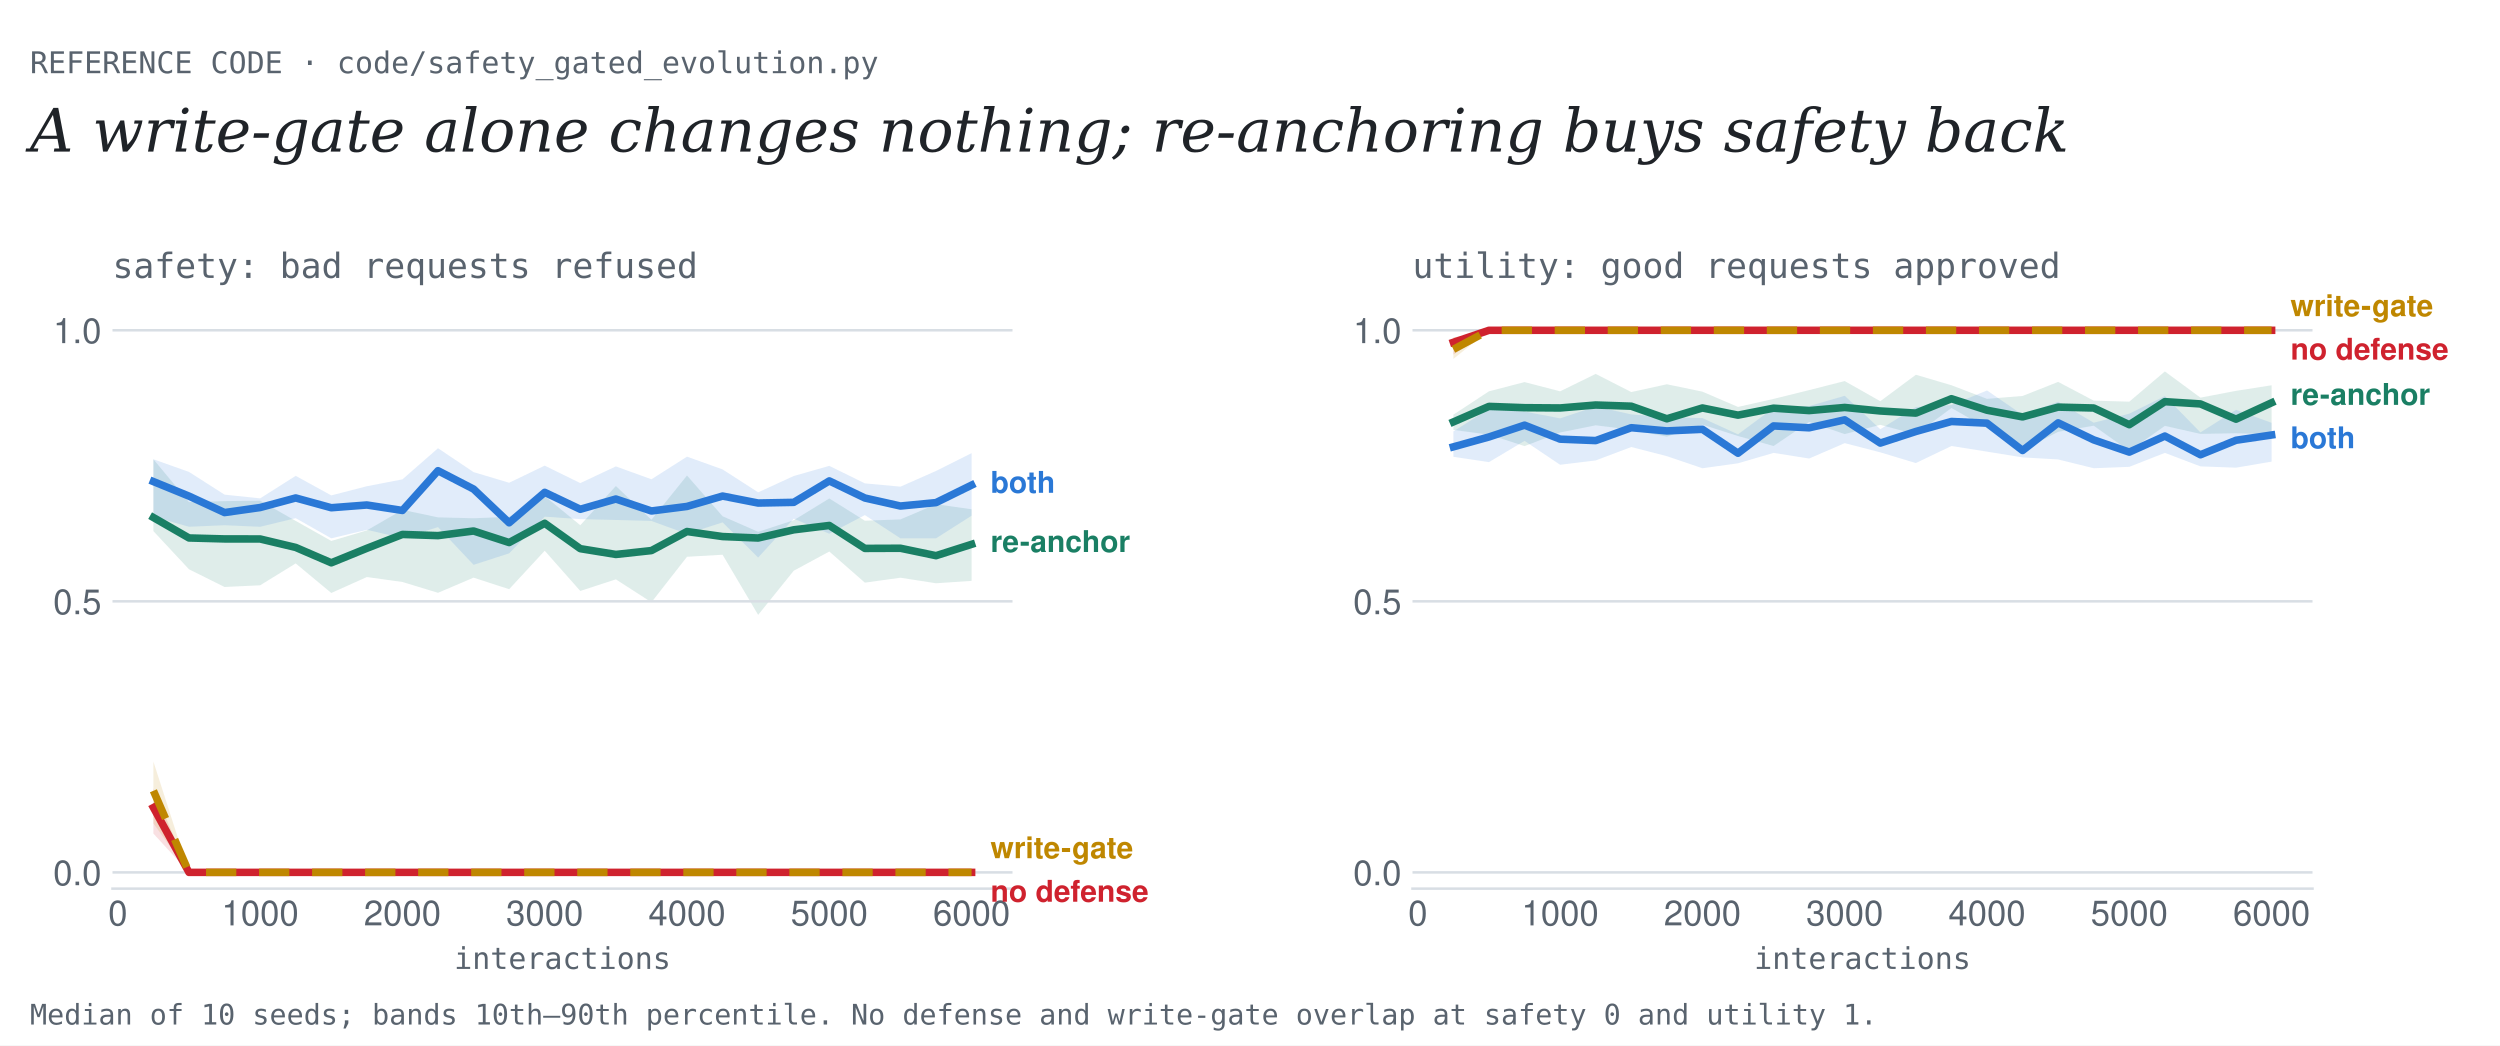
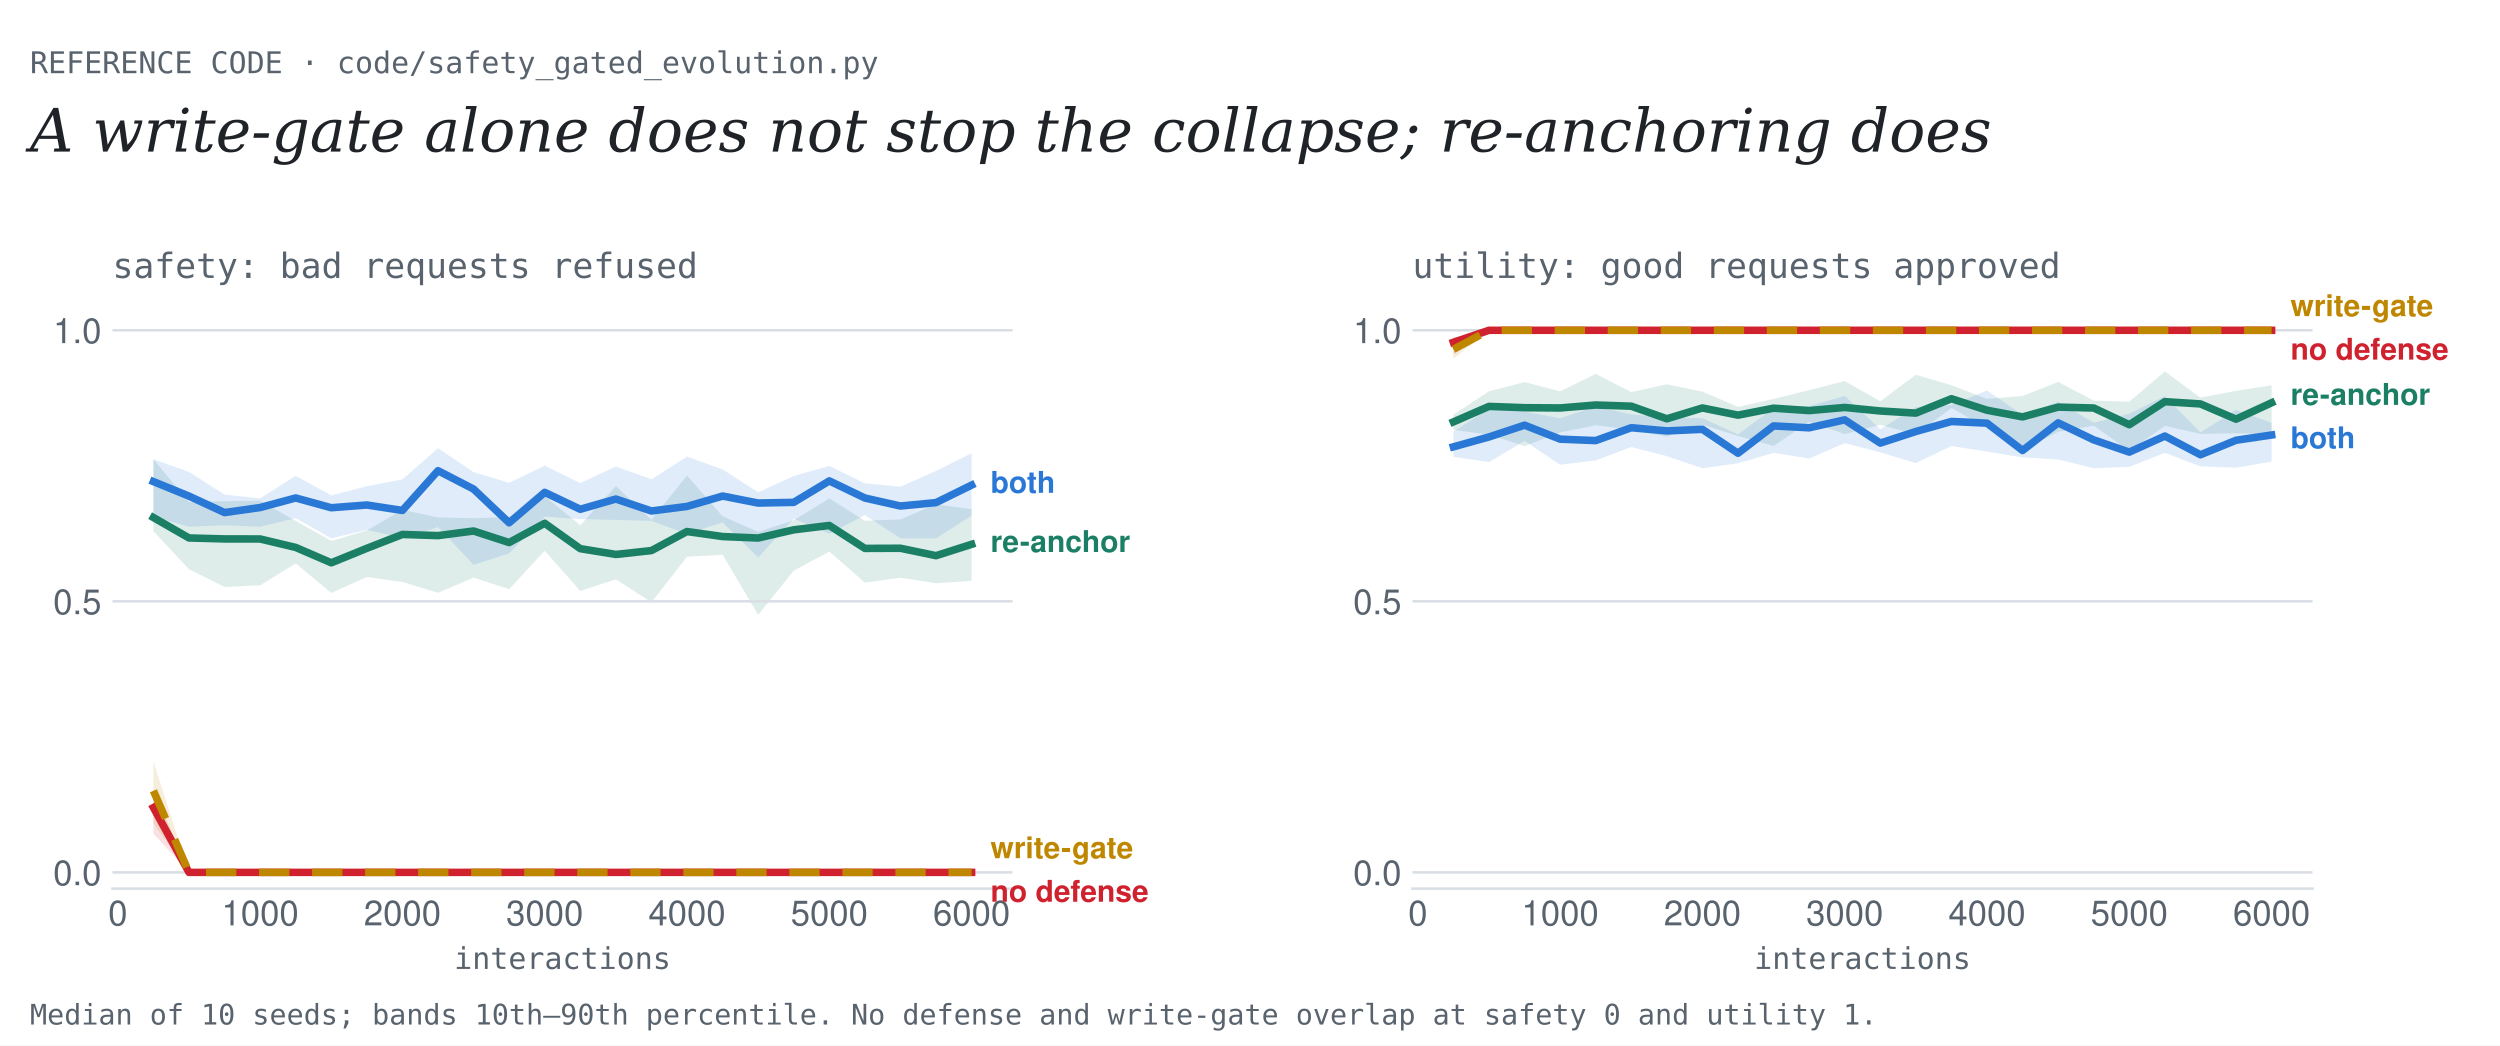
<svg xmlns="http://www.w3.org/2000/svg" xmlns:xlink="http://www.w3.org/1999/xlink" width="792pt" height="331.2pt" viewBox="0 0 792 331.2" version="1.1">
  <defs>
    <style type="text/css">*{stroke-linejoin: round; stroke-linecap: butt}</style>
  </defs>
  <g id="figure_1">
    <g id="patch_1">
      <path d="M 0 331.2  L 792 331.2  L 792 0  L 0 0  z " style="fill: #ffffff" />
    </g>
    <g id="axes_1">
      <g id="patch_2">
        <path d="M 35.64 281.52  L 320.76 281.52  L 320.76 96.048  L 35.64 96.048  z " style="fill: #ffffff" />
      </g>
      <g id="FillBetweenPolyCollection_1">
        <defs>
-           <path id="mda2ef39dce" d="M 48.6 -81.448  L 48.6 -67.115  L 59.87 -54.832  L 71.139 -54.832  L 82.409 -54.832  L 93.678 -54.832  L 104.948 -54.832  L 116.217 -54.832  L 127.487 -54.832  L 138.757 -54.832  L 150.026 -54.832  L 161.296 -54.832  L 172.565 -54.832  L 183.835 -54.832  L 195.104 -54.832  L 206.374 -54.832  L 217.643 -54.832  L 228.913 -54.832  L 240.183 -54.832  L 251.452 -54.832  L 262.722 -54.832  L 273.991 -54.832  L 285.261 -54.832  L 296.53 -54.832  L 307.8 -54.832  L 307.8 -54.832  L 307.8 -54.832  L 296.53 -54.832  L 285.261 -54.832  L 273.991 -54.832  L 262.722 -54.832  L 251.452 -54.832  L 240.183 -54.832  L 228.913 -54.832  L 217.643 -54.832  L 206.374 -54.832  L 195.104 -54.832  L 183.835 -54.832  L 172.565 -54.832  L 161.296 -54.832  L 150.026 -54.832  L 138.757 -54.832  L 127.487 -54.832  L 116.217 -54.832  L 104.948 -54.832  L 93.678 -54.832  L 82.409 -54.832  L 71.139 -54.832  L 59.87 -54.832  L 48.6 -81.448  z " />
-         </defs>
-         <g clip-path="url(#pd5c7170a89)">
-           <use xlink:href="#mda2ef39dce" x="0" y="331.2" style="fill: #cf222e; fill-opacity: 0.14" />
+           <path id="m508572be67" d="M 48.6 -81.448  L 48.6 -67.115  L 59.87 -54.832  L 71.139 -54.832  L 82.409 -54.832  L 93.678 -54.832  L 104.948 -54.832  L 116.217 -54.832  L 127.487 -54.832  L 138.757 -54.832  L 150.026 -54.832  L 161.296 -54.832  L 172.565 -54.832  L 183.835 -54.832  L 195.104 -54.832  L 206.374 -54.832  L 217.643 -54.832  L 228.913 -54.832  L 240.183 -54.832  L 251.452 -54.832  L 262.722 -54.832  L 273.991 -54.832  L 285.261 -54.832  L 296.53 -54.832  L 307.8 -54.832  L 307.8 -54.832  L 307.8 -54.832  L 296.53 -54.832  L 285.261 -54.832  L 273.991 -54.832  L 262.722 -54.832  L 251.452 -54.832  L 240.183 -54.832  L 228.913 -54.832  L 217.643 -54.832  L 206.374 -54.832  L 195.104 -54.832  L 183.835 -54.832  L 172.565 -54.832  L 161.296 -54.832  L 150.026 -54.832  L 138.757 -54.832  L 127.487 -54.832  L 116.217 -54.832  L 104.948 -54.832  L 93.678 -54.832  L 82.409 -54.832  L 71.139 -54.832  L 59.87 -54.832  L 48.6 -81.448  z " />
+         </defs>
+         <g clip-path="url(#pc2ec660662)">
+           <use xlink:href="#m508572be67" x="0" y="331.2" style="fill: #cf222e; fill-opacity: 0.14" />
        </g>
      </g>
      <g id="FillBetweenPolyCollection_2">
        <defs>
-           <path id="mc8261950bd" d="M 48.6 -89.93  L 48.6 -70.31  L 59.87 -54.832  L 71.139 -54.832  L 82.409 -54.832  L 93.678 -54.832  L 104.948 -54.832  L 116.217 -54.832  L 127.487 -54.832  L 138.757 -54.832  L 150.026 -54.832  L 161.296 -54.832  L 172.565 -54.832  L 183.835 -54.832  L 195.104 -54.832  L 206.374 -54.832  L 217.643 -54.832  L 228.913 -54.832  L 240.183 -54.832  L 251.452 -54.832  L 262.722 -54.832  L 273.991 -54.832  L 285.261 -54.832  L 296.53 -54.832  L 307.8 -54.832  L 307.8 -54.832  L 307.8 -54.832  L 296.53 -54.832  L 285.261 -54.832  L 273.991 -54.832  L 262.722 -54.832  L 251.452 -54.832  L 240.183 -54.832  L 228.913 -54.832  L 217.643 -54.832  L 206.374 -54.832  L 195.104 -54.832  L 183.835 -54.832  L 172.565 -54.832  L 161.296 -54.832  L 150.026 -54.832  L 138.757 -54.832  L 127.487 -54.832  L 116.217 -54.832  L 104.948 -54.832  L 93.678 -54.832  L 82.409 -54.832  L 71.139 -54.832  L 59.87 -54.832  L 48.6 -89.93  z " />
-         </defs>
-         <g clip-path="url(#pd5c7170a89)">
-           <use xlink:href="#mc8261950bd" x="0" y="331.2" style="fill: #bf8700; fill-opacity: 0.14" />
+           <path id="mb2b4a236db" d="M 48.6 -89.93  L 48.6 -70.31  L 59.87 -54.832  L 71.139 -54.832  L 82.409 -54.832  L 93.678 -54.832  L 104.948 -54.832  L 116.217 -54.832  L 127.487 -54.832  L 138.757 -54.832  L 150.026 -54.832  L 161.296 -54.832  L 172.565 -54.832  L 183.835 -54.832  L 195.104 -54.832  L 206.374 -54.832  L 217.643 -54.832  L 228.913 -54.832  L 240.183 -54.832  L 251.452 -54.832  L 262.722 -54.832  L 273.991 -54.832  L 285.261 -54.832  L 296.53 -54.832  L 307.8 -54.832  L 307.8 -54.832  L 307.8 -54.832  L 296.53 -54.832  L 285.261 -54.832  L 273.991 -54.832  L 262.722 -54.832  L 251.452 -54.832  L 240.183 -54.832  L 228.913 -54.832  L 217.643 -54.832  L 206.374 -54.832  L 195.104 -54.832  L 183.835 -54.832  L 172.565 -54.832  L 161.296 -54.832  L 150.026 -54.832  L 138.757 -54.832  L 127.487 -54.832  L 116.217 -54.832  L 104.948 -54.832  L 93.678 -54.832  L 82.409 -54.832  L 71.139 -54.832  L 59.87 -54.832  L 48.6 -89.93  z " />
+         </defs>
+         <g clip-path="url(#pc2ec660662)">
+           <use xlink:href="#mb2b4a236db" x="0" y="331.2" style="fill: #bf8700; fill-opacity: 0.14" />
        </g>
      </g>
      <g id="FillBetweenPolyCollection_3">
        <defs>
-           <path id="m41cdbd0e41" d="M 48.6 -185.706  L 48.6 -162.938  L 59.87 -150.85  L 71.139 -145.245  L 82.409 -145.777  L 93.678 -152.708  L 104.948 -143.344  L 116.217 -148.394  L 127.487 -146.829  L 138.757 -143.398  L 150.026 -148.202  L 161.296 -144.54  L 172.565 -156.725  L 183.835 -143.983  L 195.104 -147.663  L 206.374 -140.397  L 217.643 -154.811  L 228.913 -155.461  L 240.183 -136.405  L 251.452 -150.389  L 262.722 -156.48  L 273.991 -146.618  L 285.261 -148.178  L 296.53 -146.419  L 307.8 -147.183  L 307.8 -169.868  L 307.8 -169.868  L 296.53 -171.458  L 285.261 -166.657  L 273.991 -166.238  L 262.722 -173.291  L 251.452 -166.393  L 240.183 -162.724  L 228.913 -167.656  L 217.643 -180.565  L 206.374 -166.553  L 195.104 -177.23  L 183.835 -164.803  L 172.565 -174.025  L 161.296 -167.473  L 150.026 -167.021  L 138.757 -167.3  L 127.487 -169.679  L 116.217 -163.17  L 104.948 -159.829  L 93.678 -166.176  L 82.409 -172.592  L 71.139 -172.444  L 59.87 -172.135  L 48.6 -185.706  z " />
-         </defs>
-         <g clip-path="url(#pd5c7170a89)">
-           <use xlink:href="#m41cdbd0e41" x="0" y="331.2" style="fill: #1a7f64; fill-opacity: 0.14" />
+           <path id="m26091be2aa" d="M 48.6 -185.706  L 48.6 -162.938  L 59.87 -150.85  L 71.139 -145.245  L 82.409 -145.777  L 93.678 -152.708  L 104.948 -143.344  L 116.217 -148.394  L 127.487 -146.829  L 138.757 -143.398  L 150.026 -148.202  L 161.296 -144.54  L 172.565 -156.725  L 183.835 -143.983  L 195.104 -147.663  L 206.374 -140.397  L 217.643 -154.811  L 228.913 -155.461  L 240.183 -136.405  L 251.452 -150.389  L 262.722 -156.48  L 273.991 -146.618  L 285.261 -148.178  L 296.53 -146.419  L 307.8 -147.183  L 307.8 -169.868  L 307.8 -169.868  L 296.53 -171.458  L 285.261 -166.657  L 273.991 -166.238  L 262.722 -173.291  L 251.452 -166.393  L 240.183 -162.724  L 228.913 -167.656  L 217.643 -180.565  L 206.374 -166.553  L 195.104 -177.23  L 183.835 -164.803  L 172.565 -174.025  L 161.296 -167.473  L 150.026 -167.021  L 138.757 -167.3  L 127.487 -169.679  L 116.217 -163.17  L 104.948 -159.829  L 93.678 -166.176  L 82.409 -172.592  L 71.139 -172.444  L 59.87 -172.135  L 48.6 -185.706  z " />
+         </defs>
+         <g clip-path="url(#pc2ec660662)">
+           <use xlink:href="#m26091be2aa" x="0" y="331.2" style="fill: #1a7f64; fill-opacity: 0.14" />
        </g>
      </g>
      <g id="FillBetweenPolyCollection_4">
        <defs>
-           <path id="mbf4570f66b" d="M 48.6 -185.706  L 48.6 -167.504  L 59.87 -164.318  L 71.139 -164.806  L 82.409 -164.312  L 93.678 -167.046  L 104.948 -160.659  L 116.217 -163.351  L 127.487 -160.726  L 138.757 -164.196  L 150.026 -152.261  L 161.296 -155.897  L 172.565 -167.51  L 183.835 -166.744  L 195.104 -166.467  L 206.374 -166.151  L 217.643 -162.049  L 228.913 -165.709  L 240.183 -154.571  L 251.452 -166.878  L 262.722 -162.114  L 273.991 -168.02  L 285.261 -160.649  L 296.53 -160.651  L 307.8 -167.825  L 307.8 -187.648  L 307.8 -187.648  L 296.53 -181.998  L 285.261 -177.029  L 273.991 -178.067  L 262.722 -183.614  L 251.452 -180.398  L 240.183 -175.227  L 228.913 -182.492  L 217.643 -186.531  L 206.374 -179.364  L 195.104 -183.445  L 183.835 -178.153  L 172.565 -183.69  L 161.296 -178.264  L 150.026 -181.636  L 138.757 -189.201  L 127.487 -179.339  L 116.217 -177.164  L 104.948 -174.255  L 93.678 -180.455  L 82.409 -173.314  L 71.139 -174.498  L 59.87 -181.699  L 48.6 -185.706  z " />
-         </defs>
-         <g clip-path="url(#pd5c7170a89)">
-           <use xlink:href="#mbf4570f66b" x="0" y="331.2" style="fill: #2a78d6; fill-opacity: 0.14" />
+           <path id="ma7b14133b4" d="M 48.6 -185.706  L 48.6 -167.504  L 59.87 -164.318  L 71.139 -164.806  L 82.409 -164.312  L 93.678 -167.046  L 104.948 -160.659  L 116.217 -163.351  L 127.487 -160.726  L 138.757 -164.196  L 150.026 -152.261  L 161.296 -155.897  L 172.565 -167.51  L 183.835 -166.744  L 195.104 -166.467  L 206.374 -166.151  L 217.643 -162.049  L 228.913 -165.709  L 240.183 -154.571  L 251.452 -166.878  L 262.722 -162.114  L 273.991 -168.02  L 285.261 -160.649  L 296.53 -160.651  L 307.8 -167.825  L 307.8 -187.648  L 307.8 -187.648  L 296.53 -181.998  L 285.261 -177.029  L 273.991 -178.067  L 262.722 -183.614  L 251.452 -180.398  L 240.183 -175.227  L 228.913 -182.492  L 217.643 -186.531  L 206.374 -179.364  L 195.104 -183.445  L 183.835 -178.153  L 172.565 -183.69  L 161.296 -178.264  L 150.026 -181.636  L 138.757 -189.201  L 127.487 -179.339  L 116.217 -177.164  L 104.948 -174.255  L 93.678 -180.455  L 82.409 -173.314  L 71.139 -174.498  L 59.87 -181.699  L 48.6 -185.706  z " />
+         </defs>
+         <g clip-path="url(#pc2ec660662)">
+           <use xlink:href="#ma7b14133b4" x="0" y="331.2" style="fill: #2a78d6; fill-opacity: 0.14" />
        </g>
      </g>
      <g id="matplotlib.axis_1">
        <g id="xtick_1">
          <g id="line2d_1" />
          <g id="text_1">
            <text style="font-size: 11px; font-family: 'Segoe UI', 'Helvetica', 'Arial', 'DejaVu Sans', sans-serif; text-anchor: middle; fill: #59636e" x="37.33" y="293.163" transform="rotate(-0 37.33044 293.1634)">0</text>
          </g>
        </g>
        <g id="xtick_2">
          <g id="line2d_2" />
          <g id="text_2">
            <text style="font-size: 11px; font-family: 'Segoe UI', 'Helvetica', 'Arial', 'DejaVu Sans', sans-serif; text-anchor: middle; fill: #59636e" x="82.409" y="293.163" transform="rotate(-0 82.4087 293.1634)">1000</text>
          </g>
        </g>
        <g id="xtick_3">
          <g id="line2d_3" />
          <g id="text_3">
            <text style="font-size: 11px; font-family: 'Segoe UI', 'Helvetica', 'Arial', 'DejaVu Sans', sans-serif; text-anchor: middle; fill: #59636e" x="127.487" y="293.163" transform="rotate(-0 127.487 293.1634)">2000</text>
          </g>
        </g>
        <g id="xtick_4">
          <g id="line2d_4" />
          <g id="text_4">
            <text style="font-size: 11px; font-family: 'Segoe UI', 'Helvetica', 'Arial', 'DejaVu Sans', sans-serif; text-anchor: middle; fill: #59636e" x="172.565" y="293.163" transform="rotate(-0 172.5652 293.1634)">3000</text>
          </g>
        </g>
        <g id="xtick_5">
          <g id="line2d_5" />
          <g id="text_5">
            <text style="font-size: 11px; font-family: 'Segoe UI', 'Helvetica', 'Arial', 'DejaVu Sans', sans-serif; text-anchor: middle; fill: #59636e" x="217.643" y="293.163" transform="rotate(-0 217.6435 293.1634)">4000</text>
          </g>
        </g>
        <g id="xtick_6">
          <g id="line2d_6" />
          <g id="text_6">
            <text style="font-size: 11px; font-family: 'Segoe UI', 'Helvetica', 'Arial', 'DejaVu Sans', sans-serif; text-anchor: middle; fill: #59636e" x="262.722" y="293.163" transform="rotate(-0 262.7217 293.1634)">5000</text>
          </g>
        </g>
        <g id="xtick_7">
          <g id="line2d_7" />
          <g id="text_7">
            <text style="font-size: 11px; font-family: 'Segoe UI', 'Helvetica', 'Arial', 'DejaVu Sans', sans-serif; text-anchor: middle; fill: #59636e" x="307.8" y="293.163" transform="rotate(-0 307.8 293.1634)">6000</text>
          </g>
        </g>
        <g id="text_8">
          <text style="font-size: 9.5px; font-family: 'DejaVu Sans Mono', 'Bitstream Vera Sans Mono', 'Computer Modern Typewriter', 'Andale Mono', 'Nimbus Mono L', 'Courier New', 'Courier', 'Fixed', 'Terminal', monospace; text-anchor: middle; fill: #59636e" x="178.2" y="306.962" transform="rotate(-0 178.2 306.9624)">interactions</text>
        </g>
      </g>
      <g id="matplotlib.axis_2">
        <g id="ytick_1">
          <g id="line2d_8">
-             <path d="M 35.64 276.368  L 320.76 276.368  " clip-path="url(#pd5c7170a89)" style="fill: none; stroke: #d8dee4; stroke-width: 0.8; stroke-linecap: square" />
+             <path d="M 35.64 276.368  L 320.76 276.368  " clip-path="url(#pc2ec660662)" style="fill: none; stroke: #d8dee4; stroke-width: 0.8; stroke-linecap: square" />
          </g>
          <g id="line2d_9" />
          <g id="text_9">
            <text style="font-size: 11px; font-family: 'Segoe UI', 'Helvetica', 'Arial', 'DejaVu Sans', sans-serif; text-anchor: end; fill: #59636e" x="32.14" y="280.44" transform="rotate(-0 32.14 280.4397)">0.0</text>
          </g>
        </g>
        <g id="ytick_2">
          <g id="line2d_10">
-             <path d="M 35.64 190.501  L 320.76 190.501  " clip-path="url(#pd5c7170a89)" style="fill: none; stroke: #d8dee4; stroke-width: 0.8; stroke-linecap: square" />
+             <path d="M 35.64 190.501  L 320.76 190.501  " clip-path="url(#pc2ec660662)" style="fill: none; stroke: #d8dee4; stroke-width: 0.8; stroke-linecap: square" />
          </g>
          <g id="line2d_11" />
          <g id="text_10">
            <text style="font-size: 11px; font-family: 'Segoe UI', 'Helvetica', 'Arial', 'DejaVu Sans', sans-serif; text-anchor: end; fill: #59636e" x="32.14" y="194.573" transform="rotate(-0 32.14 194.5731)">0.5</text>
          </g>
        </g>
        <g id="ytick_3">
          <g id="line2d_12">
-             <path d="M 35.64 104.635  L 320.76 104.635  " clip-path="url(#pd5c7170a89)" style="fill: none; stroke: #d8dee4; stroke-width: 0.8; stroke-linecap: square" />
+             <path d="M 35.64 104.635  L 320.76 104.635  " clip-path="url(#pc2ec660662)" style="fill: none; stroke: #d8dee4; stroke-width: 0.8; stroke-linecap: square" />
          </g>
          <g id="line2d_13" />
          <g id="text_11">
            <text style="font-size: 11px; font-family: 'Segoe UI', 'Helvetica', 'Arial', 'DejaVu Sans', sans-serif; text-anchor: end; fill: #59636e" x="32.14" y="108.706" transform="rotate(-0 32.14 108.7064)">1.0</text>
          </g>
        </g>
      </g>
      <g id="line2d_14">
-         <path d="M 48.6 255.845  L 59.87 276.368  L 71.139 276.368  L 82.409 276.368  L 93.678 276.368  L 104.948 276.368  L 116.217 276.368  L 127.487 276.368  L 138.757 276.368  L 150.026 276.368  L 161.296 276.368  L 172.565 276.368  L 183.835 276.368  L 195.104 276.368  L 206.374 276.368  L 217.643 276.368  L 228.913 276.368  L 240.183 276.368  L 251.452 276.368  L 262.722 276.368  L 273.991 276.368  L 285.261 276.368  L 296.53 276.368  L 307.8 276.368  " clip-path="url(#pd5c7170a89)" style="fill: none; stroke: #cf222e; stroke-width: 2.4; stroke-linecap: square" />
+         <path d="M 48.6 255.845  L 59.87 276.368  L 71.139 276.368  L 82.409 276.368  L 93.678 276.368  L 104.948 276.368  L 116.217 276.368  L 127.487 276.368  L 138.757 276.368  L 150.026 276.368  L 161.296 276.368  L 172.565 276.368  L 183.835 276.368  L 195.104 276.368  L 206.374 276.368  L 217.643 276.368  L 228.913 276.368  L 240.183 276.368  L 251.452 276.368  L 262.722 276.368  L 273.991 276.368  L 285.261 276.368  L 296.53 276.368  L 307.8 276.368  " clip-path="url(#pc2ec660662)" style="fill: none; stroke: #cf222e; stroke-width: 2.4; stroke-linecap: square" />
      </g>
      <g id="line2d_15">
-         <path d="M 48.6 250.514  L 59.87 276.368  L 71.139 276.368  L 82.409 276.368  L 93.678 276.368  L 104.948 276.368  L 116.217 276.368  L 127.487 276.368  L 138.757 276.368  L 150.026 276.368  L 161.296 276.368  L 172.565 276.368  L 183.835 276.368  L 195.104 276.368  L 206.374 276.368  L 217.643 276.368  L 228.913 276.368  L 240.183 276.368  L 251.452 276.368  L 262.722 276.368  L 273.991 276.368  L 285.261 276.368  L 296.53 276.368  L 307.8 276.368  " clip-path="url(#pd5c7170a89)" style="fill: none; stroke-dasharray: 9.6,7.2; stroke-dashoffset: 0; stroke: #bf8700; stroke-width: 2.4" />
+         <path d="M 48.6 250.514  L 59.87 276.368  L 71.139 276.368  L 82.409 276.368  L 93.678 276.368  L 104.948 276.368  L 116.217 276.368  L 127.487 276.368  L 138.757 276.368  L 150.026 276.368  L 161.296 276.368  L 172.565 276.368  L 183.835 276.368  L 195.104 276.368  L 206.374 276.368  L 217.643 276.368  L 228.913 276.368  L 240.183 276.368  L 251.452 276.368  L 262.722 276.368  L 273.991 276.368  L 285.261 276.368  L 296.53 276.368  L 307.8 276.368  " clip-path="url(#pc2ec660662)" style="fill: none; stroke-dasharray: 9.6,7.2; stroke-dashoffset: 0; stroke: #bf8700; stroke-width: 2.4" />
      </g>
      <g id="line2d_16">
-         <path d="M 48.6 163.952  L 59.87 170.427  L 71.139 170.73  L 82.409 170.747  L 93.678 173.428  L 104.948 178.295  L 116.217 173.703  L 127.487 169.309  L 138.757 169.685  L 150.026 168.218  L 161.296 171.878  L 172.565 165.776  L 183.835 173.818  L 195.104 175.65  L 206.374 174.422  L 217.643 168.388  L 228.913 169.979  L 240.183 170.445  L 251.452 167.847  L 262.722 166.469  L 273.991 173.732  L 285.261 173.685  L 296.53 176.038  L 307.8 172.445  " clip-path="url(#pd5c7170a89)" style="fill: none; stroke: #1a7f64; stroke-width: 2.4; stroke-linecap: square" />
+         <path d="M 48.6 163.952  L 59.87 170.427  L 71.139 170.73  L 82.409 170.747  L 93.678 173.428  L 104.948 178.295  L 116.217 173.703  L 127.487 169.309  L 138.757 169.685  L 150.026 168.218  L 161.296 171.878  L 172.565 165.776  L 183.835 173.818  L 195.104 175.65  L 206.374 174.422  L 217.643 168.388  L 228.913 169.979  L 240.183 170.445  L 251.452 167.847  L 262.722 166.469  L 273.991 173.732  L 285.261 173.685  L 296.53 176.038  L 307.8 172.445  " clip-path="url(#pc2ec660662)" style="fill: none; stroke: #1a7f64; stroke-width: 2.4; stroke-linecap: square" />
      </g>
      <g id="line2d_17">
-         <path d="M 48.6 152.567  L 59.87 157.169  L 71.139 162.38  L 82.409 160.788  L 93.678 157.753  L 104.948 160.85  L 116.217 159.981  L 127.487 161.712  L 138.757 149.119  L 150.026 154.937  L 161.296 165.618  L 172.565 155.977  L 183.835 161.339  L 195.104 158.087  L 206.374 161.879  L 217.643 160.439  L 228.913 157.152  L 240.183 159.366  L 251.452 159.145  L 262.722 152.351  L 273.991 157.77  L 285.261 160.31  L 296.53 159.227  L 307.8 153.685  " clip-path="url(#pd5c7170a89)" style="fill: none; stroke: #2a78d6; stroke-width: 2.4; stroke-linecap: square" />
+         <path d="M 48.6 152.567  L 59.87 157.169  L 71.139 162.38  L 82.409 160.788  L 93.678 157.753  L 104.948 160.85  L 116.217 159.981  L 127.487 161.712  L 138.757 149.119  L 150.026 154.937  L 161.296 165.618  L 172.565 155.977  L 183.835 161.339  L 195.104 158.087  L 206.374 161.879  L 217.643 160.439  L 228.913 157.152  L 240.183 159.366  L 251.452 159.145  L 262.722 152.351  L 273.991 157.77  L 285.261 160.31  L 296.53 159.227  L 307.8 153.685  " clip-path="url(#pc2ec660662)" style="fill: none; stroke: #2a78d6; stroke-width: 2.4; stroke-linecap: square" />
      </g>
      <g id="patch_3">
        <path d="M 35.64 281.52  L 320.76 281.52  " style="fill: none; stroke: #d8dee4; stroke-width: 0.8; stroke-linejoin: miter; stroke-linecap: square" />
      </g>
      <g id="text_12">
        <text style="font-weight: 700; font-size: 9.5px; font-family: 'Segoe UI', 'Helvetica', 'Arial', 'DejaVu Sans', sans-serif; text-anchor: start; fill: #cf222e" x="313.8" y="285.661" transform="rotate(-0 313.8 285.6613)">no defense</text>
      </g>
      <g id="text_13">
        <text style="font-weight: 700; font-size: 9.5px; font-family: 'Segoe UI', 'Helvetica', 'Arial', 'DejaVu Sans', sans-serif; text-anchor: start; fill: #bf8700" x="313.8" y="271.888" transform="rotate(-0 313.8 271.8878)">write-gate</text>
      </g>
      <g id="text_14">
        <text style="font-weight: 700; font-size: 9.5px; font-family: 'Segoe UI', 'Helvetica', 'Arial', 'DejaVu Sans', sans-serif; text-anchor: start; fill: #1a7f64" x="313.8" y="174.869" transform="rotate(-0 313.8 174.8686)">re-anchor</text>
      </g>
      <g id="text_15">
        <text style="font-weight: 700; font-size: 9.5px; font-family: 'Segoe UI', 'Helvetica', 'Arial', 'DejaVu Sans', sans-serif; text-anchor: start; fill: #2a78d6" x="313.8" y="156.109" transform="rotate(-0 313.8 156.1094)">both</text>
      </g>
      <g id="text_16">
        <text style="font-size: 11px; font-family: 'DejaVu Sans Mono', 'Bitstream Vera Sans Mono', 'Computer Modern Typewriter', 'Andale Mono', 'Nimbus Mono L', 'Courier New', 'Courier', 'Fixed', 'Terminal', monospace; text-anchor: start; fill: #59636e" x="35.64" y="88.048" transform="rotate(-0 35.64 88.048)">safety: bad requests refused</text>
      </g>
    </g>
    <g id="axes_2">
      <g id="patch_4">
        <path d="M 447.48 281.52  L 732.6 281.52  L 732.6 96.048  L 447.48 96.048  z " style="fill: #ffffff" />
      </g>
      <g id="FillBetweenPolyCollection_5">
        <defs>
-           <path id="m16856b8ae6" d="M 460.44 -224.258  L 460.44 -218.855  L 471.71 -226.565  L 482.979 -226.565  L 494.249 -226.565  L 505.518 -226.565  L 516.788 -226.565  L 528.057 -226.565  L 539.327 -226.565  L 550.597 -226.565  L 561.866 -226.565  L 573.136 -226.565  L 584.405 -226.565  L 595.675 -226.565  L 606.944 -226.565  L 618.214 -226.565  L 629.483 -226.565  L 640.753 -226.565  L 652.023 -226.565  L 663.292 -226.565  L 674.562 -226.565  L 685.831 -226.565  L 697.101 -226.565  L 708.37 -226.565  L 719.64 -226.565  L 719.64 -226.565  L 719.64 -226.565  L 708.37 -226.565  L 697.101 -226.565  L 685.831 -226.565  L 674.562 -226.565  L 663.292 -226.565  L 652.023 -226.565  L 640.753 -226.565  L 629.483 -226.565  L 618.214 -226.565  L 606.944 -226.565  L 595.675 -226.565  L 584.405 -226.565  L 573.136 -226.565  L 561.866 -226.565  L 550.597 -226.565  L 539.327 -226.565  L 528.057 -226.565  L 516.788 -226.565  L 505.518 -226.565  L 494.249 -226.565  L 482.979 -226.565  L 471.71 -226.565  L 460.44 -224.258  z " />
-         </defs>
-         <g clip-path="url(#p58aed5a0ea)">
-           <use xlink:href="#m16856b8ae6" x="0" y="331.2" style="fill: #cf222e; fill-opacity: 0.14" />
+           <path id="m652e5c62f1" d="M 460.44 -224.258  L 460.44 -218.855  L 471.71 -226.565  L 482.979 -226.565  L 494.249 -226.565  L 505.518 -226.565  L 516.788 -226.565  L 528.057 -226.565  L 539.327 -226.565  L 550.597 -226.565  L 561.866 -226.565  L 573.136 -226.565  L 584.405 -226.565  L 595.675 -226.565  L 606.944 -226.565  L 618.214 -226.565  L 629.483 -226.565  L 640.753 -226.565  L 652.023 -226.565  L 663.292 -226.565  L 674.562 -226.565  L 685.831 -226.565  L 697.101 -226.565  L 708.37 -226.565  L 719.64 -226.565  L 719.64 -226.565  L 719.64 -226.565  L 708.37 -226.565  L 697.101 -226.565  L 685.831 -226.565  L 674.562 -226.565  L 663.292 -226.565  L 652.023 -226.565  L 640.753 -226.565  L 629.483 -226.565  L 618.214 -226.565  L 606.944 -226.565  L 595.675 -226.565  L 584.405 -226.565  L 573.136 -226.565  L 561.866 -226.565  L 550.597 -226.565  L 539.327 -226.565  L 528.057 -226.565  L 516.788 -226.565  L 505.518 -226.565  L 494.249 -226.565  L 482.979 -226.565  L 471.71 -226.565  L 460.44 -224.258  z " />
+         </defs>
+         <g clip-path="url(#pa18043ad42)">
+           <use xlink:href="#m652e5c62f1" x="0" y="331.2" style="fill: #cf222e; fill-opacity: 0.14" />
        </g>
      </g>
      <g id="FillBetweenPolyCollection_6">
        <defs>
-           <path id="m50bef133bb" d="M 460.44 -224.258  L 460.44 -217.497  L 471.71 -226.565  L 482.979 -226.565  L 494.249 -226.565  L 505.518 -226.565  L 516.788 -226.565  L 528.057 -226.565  L 539.327 -226.565  L 550.597 -226.565  L 561.866 -226.565  L 573.136 -226.565  L 584.405 -226.565  L 595.675 -226.565  L 606.944 -226.565  L 618.214 -226.565  L 629.483 -226.565  L 640.753 -226.565  L 652.023 -226.565  L 663.292 -226.565  L 674.562 -226.565  L 685.831 -226.565  L 697.101 -226.565  L 708.37 -226.565  L 719.64 -226.565  L 719.64 -226.565  L 719.64 -226.565  L 708.37 -226.565  L 697.101 -226.565  L 685.831 -226.565  L 674.562 -226.565  L 663.292 -226.565  L 652.023 -226.565  L 640.753 -226.565  L 629.483 -226.565  L 618.214 -226.565  L 606.944 -226.565  L 595.675 -226.565  L 584.405 -226.565  L 573.136 -226.565  L 561.866 -226.565  L 550.597 -226.565  L 539.327 -226.565  L 528.057 -226.565  L 516.788 -226.565  L 505.518 -226.565  L 494.249 -226.565  L 482.979 -226.565  L 471.71 -226.565  L 460.44 -224.258  z " />
-         </defs>
-         <g clip-path="url(#p58aed5a0ea)">
-           <use xlink:href="#m50bef133bb" x="0" y="331.2" style="fill: #bf8700; fill-opacity: 0.14" />
+           <path id="me16c2fa898" d="M 460.44 -224.258  L 460.44 -217.497  L 471.71 -226.565  L 482.979 -226.565  L 494.249 -226.565  L 505.518 -226.565  L 516.788 -226.565  L 528.057 -226.565  L 539.327 -226.565  L 550.597 -226.565  L 561.866 -226.565  L 573.136 -226.565  L 584.405 -226.565  L 595.675 -226.565  L 606.944 -226.565  L 618.214 -226.565  L 629.483 -226.565  L 640.753 -226.565  L 652.023 -226.565  L 663.292 -226.565  L 674.562 -226.565  L 685.831 -226.565  L 697.101 -226.565  L 708.37 -226.565  L 719.64 -226.565  L 719.64 -226.565  L 719.64 -226.565  L 708.37 -226.565  L 697.101 -226.565  L 685.831 -226.565  L 674.562 -226.565  L 663.292 -226.565  L 652.023 -226.565  L 640.753 -226.565  L 629.483 -226.565  L 618.214 -226.565  L 606.944 -226.565  L 595.675 -226.565  L 584.405 -226.565  L 573.136 -226.565  L 561.866 -226.565  L 550.597 -226.565  L 539.327 -226.565  L 528.057 -226.565  L 516.788 -226.565  L 505.518 -226.565  L 494.249 -226.565  L 482.979 -226.565  L 471.71 -226.565  L 460.44 -224.258  z " />
+         </defs>
+         <g clip-path="url(#pa18043ad42)">
+           <use xlink:href="#me16c2fa898" x="0" y="331.2" style="fill: #bf8700; fill-opacity: 0.14" />
        </g>
      </g>
      <g id="FillBetweenPolyCollection_7">
        <defs>
-           <path id="me76f01fb8f" d="M 460.44 -199.843  L 460.44 -195.001  L 471.71 -193.505  L 482.979 -189.876  L 494.249 -194.185  L 505.518 -196.468  L 516.788 -195.029  L 528.057 -192.87  L 539.327 -196.665  L 550.597 -193.066  L 561.866 -189.901  L 573.136 -197.528  L 584.405 -193.675  L 595.675 -196.614  L 606.944 -193.578  L 618.214 -201.942  L 629.483 -195.572  L 640.753 -188.583  L 652.023 -194.399  L 663.292 -196.34  L 674.562 -188.304  L 685.831 -196.278  L 697.101 -193.741  L 708.37 -193.944  L 719.64 -193.622  L 719.64 -209.145  L 719.64 -209.145  L 708.37 -207.382  L 697.101 -205.225  L 685.831 -213.532  L 674.562 -203.95  L 663.292 -204.277  L 652.023 -210.215  L 640.753 -205.762  L 629.483 -204.845  L 618.214 -209.156  L 606.944 -212.476  L 595.675 -204.097  L 584.405 -210.479  L 573.136 -207.618  L 561.866 -204.824  L 550.597 -202.282  L 539.327 -207.123  L 528.057 -209.464  L 516.788 -206.997  L 505.518 -212.749  L 494.249 -207.229  L 482.979 -210.156  L 471.71 -207.235  L 460.44 -199.843  z " />
-         </defs>
-         <g clip-path="url(#p58aed5a0ea)">
-           <use xlink:href="#me76f01fb8f" x="0" y="331.2" style="fill: #1a7f64; fill-opacity: 0.14" />
+           <path id="m5f88c873a4" d="M 460.44 -199.843  L 460.44 -195.001  L 471.71 -193.505  L 482.979 -189.876  L 494.249 -194.185  L 505.518 -196.468  L 516.788 -195.029  L 528.057 -192.87  L 539.327 -196.665  L 550.597 -193.066  L 561.866 -189.901  L 573.136 -197.528  L 584.405 -193.675  L 595.675 -196.614  L 606.944 -193.578  L 618.214 -201.942  L 629.483 -195.572  L 640.753 -188.583  L 652.023 -194.399  L 663.292 -196.34  L 674.562 -188.304  L 685.831 -196.278  L 697.101 -193.741  L 708.37 -193.944  L 719.64 -193.622  L 719.64 -209.145  L 719.64 -209.145  L 708.37 -207.382  L 697.101 -205.225  L 685.831 -213.532  L 674.562 -203.95  L 663.292 -204.277  L 652.023 -210.215  L 640.753 -205.762  L 629.483 -204.845  L 618.214 -209.156  L 606.944 -212.476  L 595.675 -204.097  L 584.405 -210.479  L 573.136 -207.618  L 561.866 -204.824  L 550.597 -202.282  L 539.327 -207.123  L 528.057 -209.464  L 516.788 -206.997  L 505.518 -212.749  L 494.249 -207.229  L 482.979 -210.156  L 471.71 -207.235  L 460.44 -199.843  z " />
+         </defs>
+         <g clip-path="url(#pa18043ad42)">
+           <use xlink:href="#m5f88c873a4" x="0" y="331.2" style="fill: #1a7f64; fill-opacity: 0.14" />
        </g>
      </g>
      <g id="FillBetweenPolyCollection_8">
        <defs>
-           <path id="md6fd3ba520" d="M 460.44 -194.543  L 460.44 -186.483  L 471.71 -184.802  L 482.979 -191.53  L 494.249 -183.96  L 505.518 -185.334  L 516.788 -189.585  L 528.057 -186.69  L 539.327 -182.859  L 550.597 -184.423  L 561.866 -187.724  L 573.136 -185.938  L 584.405 -190.811  L 595.675 -187.898  L 606.944 -184.503  L 618.214 -189.909  L 629.483 -188.123  L 640.753 -186.293  L 652.023 -185.646  L 663.292 -182.866  L 674.562 -183.302  L 685.831 -187.729  L 697.101 -183.451  L 708.37 -183.039  L 719.64 -184.955  L 719.64 -197.251  L 719.64 -197.251  L 708.37 -201.367  L 697.101 -194.213  L 685.831 -205.737  L 674.562 -200.154  L 663.292 -197.296  L 652.023 -203.937  L 640.753 -199.782  L 629.483 -207.506  L 618.214 -202.888  L 606.944 -202.261  L 595.675 -195.22  L 584.405 -205.821  L 573.136 -202.55  L 561.866 -201.982  L 550.597 -193.603  L 539.327 -198.752  L 528.057 -199.012  L 516.788 -199.926  L 505.518 -202.419  L 494.249 -198.666  L 482.979 -200.827  L 471.71 -201.664  L 460.44 -194.543  z " />
-         </defs>
-         <g clip-path="url(#p58aed5a0ea)">
-           <use xlink:href="#md6fd3ba520" x="0" y="331.2" style="fill: #2a78d6; fill-opacity: 0.14" />
+           <path id="ma503b7e05e" d="M 460.44 -194.543  L 460.44 -186.483  L 471.71 -184.802  L 482.979 -191.53  L 494.249 -183.96  L 505.518 -185.334  L 516.788 -189.585  L 528.057 -186.69  L 539.327 -182.859  L 550.597 -184.423  L 561.866 -187.724  L 573.136 -185.938  L 584.405 -190.811  L 595.675 -187.898  L 606.944 -184.503  L 618.214 -189.909  L 629.483 -188.123  L 640.753 -186.293  L 652.023 -185.646  L 663.292 -182.866  L 674.562 -183.302  L 685.831 -187.729  L 697.101 -183.451  L 708.37 -183.039  L 719.64 -184.955  L 719.64 -197.251  L 719.64 -197.251  L 708.37 -201.367  L 697.101 -194.213  L 685.831 -205.737  L 674.562 -200.154  L 663.292 -197.296  L 652.023 -203.937  L 640.753 -199.782  L 629.483 -207.506  L 618.214 -202.888  L 606.944 -202.261  L 595.675 -195.22  L 584.405 -205.821  L 573.136 -202.55  L 561.866 -201.982  L 550.597 -193.603  L 539.327 -198.752  L 528.057 -199.012  L 516.788 -199.926  L 505.518 -202.419  L 494.249 -198.666  L 482.979 -200.827  L 471.71 -201.664  L 460.44 -194.543  z " />
+         </defs>
+         <g clip-path="url(#pa18043ad42)">
+           <use xlink:href="#ma503b7e05e" x="0" y="331.2" style="fill: #2a78d6; fill-opacity: 0.14" />
        </g>
      </g>
      <g id="matplotlib.axis_3">
        <g id="xtick_8">
          <g id="line2d_18" />
          <g id="text_17">
            <text style="font-size: 11px; font-family: 'Segoe UI', 'Helvetica', 'Arial', 'DejaVu Sans', sans-serif; text-anchor: middle; fill: #59636e" x="449.17" y="293.163" transform="rotate(-0 449.1704 293.1634)">0</text>
          </g>
        </g>
        <g id="xtick_9">
          <g id="line2d_19" />
          <g id="text_18">
            <text style="font-size: 11px; font-family: 'Segoe UI', 'Helvetica', 'Arial', 'DejaVu Sans', sans-serif; text-anchor: middle; fill: #59636e" x="494.249" y="293.163" transform="rotate(-0 494.2487 293.1634)">1000</text>
          </g>
        </g>
        <g id="xtick_10">
          <g id="line2d_20" />
          <g id="text_19">
            <text style="font-size: 11px; font-family: 'Segoe UI', 'Helvetica', 'Arial', 'DejaVu Sans', sans-serif; text-anchor: middle; fill: #59636e" x="539.327" y="293.163" transform="rotate(-0 539.327 293.1634)">2000</text>
          </g>
        </g>
        <g id="xtick_11">
          <g id="line2d_21" />
          <g id="text_20">
            <text style="font-size: 11px; font-family: 'Segoe UI', 'Helvetica', 'Arial', 'DejaVu Sans', sans-serif; text-anchor: middle; fill: #59636e" x="584.405" y="293.163" transform="rotate(-0 584.4052 293.1634)">3000</text>
          </g>
        </g>
        <g id="xtick_12">
          <g id="line2d_22" />
          <g id="text_21">
            <text style="font-size: 11px; font-family: 'Segoe UI', 'Helvetica', 'Arial', 'DejaVu Sans', sans-serif; text-anchor: middle; fill: #59636e" x="629.483" y="293.163" transform="rotate(-0 629.4835 293.1634)">4000</text>
          </g>
        </g>
        <g id="xtick_13">
          <g id="line2d_23" />
          <g id="text_22">
            <text style="font-size: 11px; font-family: 'Segoe UI', 'Helvetica', 'Arial', 'DejaVu Sans', sans-serif; text-anchor: middle; fill: #59636e" x="674.562" y="293.163" transform="rotate(-0 674.5617 293.1634)">5000</text>
          </g>
        </g>
        <g id="xtick_14">
          <g id="line2d_24" />
          <g id="text_23">
            <text style="font-size: 11px; font-family: 'Segoe UI', 'Helvetica', 'Arial', 'DejaVu Sans', sans-serif; text-anchor: middle; fill: #59636e" x="719.64" y="293.163" transform="rotate(-0 719.64 293.1634)">6000</text>
          </g>
        </g>
        <g id="text_24">
          <text style="font-size: 9.5px; font-family: 'DejaVu Sans Mono', 'Bitstream Vera Sans Mono', 'Computer Modern Typewriter', 'Andale Mono', 'Nimbus Mono L', 'Courier New', 'Courier', 'Fixed', 'Terminal', monospace; text-anchor: middle; fill: #59636e" x="590.04" y="306.962" transform="rotate(-0 590.04 306.9624)">interactions</text>
        </g>
      </g>
      <g id="matplotlib.axis_4">
        <g id="ytick_4">
          <g id="line2d_25">
-             <path d="M 447.48 276.368  L 732.6 276.368  " clip-path="url(#p58aed5a0ea)" style="fill: none; stroke: #d8dee4; stroke-width: 0.8; stroke-linecap: square" />
+             <path d="M 447.48 276.368  L 732.6 276.368  " clip-path="url(#pa18043ad42)" style="fill: none; stroke: #d8dee4; stroke-width: 0.8; stroke-linecap: square" />
          </g>
          <g id="line2d_26" />
          <g id="text_25">
            <text style="font-size: 11px; font-family: 'Segoe UI', 'Helvetica', 'Arial', 'DejaVu Sans', sans-serif; text-anchor: end; fill: #59636e" x="443.98" y="280.44" transform="rotate(-0 443.98 280.4397)">0.0</text>
          </g>
        </g>
        <g id="ytick_5">
          <g id="line2d_27">
-             <path d="M 447.48 190.501  L 732.6 190.501  " clip-path="url(#p58aed5a0ea)" style="fill: none; stroke: #d8dee4; stroke-width: 0.8; stroke-linecap: square" />
+             <path d="M 447.48 190.501  L 732.6 190.501  " clip-path="url(#pa18043ad42)" style="fill: none; stroke: #d8dee4; stroke-width: 0.8; stroke-linecap: square" />
          </g>
          <g id="line2d_28" />
          <g id="text_26">
            <text style="font-size: 11px; font-family: 'Segoe UI', 'Helvetica', 'Arial', 'DejaVu Sans', sans-serif; text-anchor: end; fill: #59636e" x="443.98" y="194.573" transform="rotate(-0 443.98 194.5731)">0.5</text>
          </g>
        </g>
        <g id="ytick_6">
          <g id="line2d_29">
-             <path d="M 447.48 104.635  L 732.6 104.635  " clip-path="url(#p58aed5a0ea)" style="fill: none; stroke: #d8dee4; stroke-width: 0.8; stroke-linecap: square" />
+             <path d="M 447.48 104.635  L 732.6 104.635  " clip-path="url(#pa18043ad42)" style="fill: none; stroke: #d8dee4; stroke-width: 0.8; stroke-linecap: square" />
          </g>
          <g id="line2d_30" />
          <g id="text_27">
            <text style="font-size: 11px; font-family: 'Segoe UI', 'Helvetica', 'Arial', 'DejaVu Sans', sans-serif; text-anchor: end; fill: #59636e" x="443.98" y="108.706" transform="rotate(-0 443.98 108.7064)">1.0</text>
          </g>
        </g>
      </g>
      <g id="line2d_31">
-         <path d="M 460.44 108.446  L 471.71 104.635  L 482.979 104.635  L 494.249 104.635  L 505.518 104.635  L 516.788 104.635  L 528.057 104.635  L 539.327 104.635  L 550.597 104.635  L 561.866 104.635  L 573.136 104.635  L 584.405 104.635  L 595.675 104.635  L 606.944 104.635  L 618.214 104.635  L 629.483 104.635  L 640.753 104.635  L 652.023 104.635  L 663.292 104.635  L 674.562 104.635  L 685.831 104.635  L 697.101 104.635  L 708.37 104.635  L 719.64 104.635  " clip-path="url(#p58aed5a0ea)" style="fill: none; stroke: #cf222e; stroke-width: 2.4; stroke-linecap: square" />
+         <path d="M 460.44 108.446  L 471.71 104.635  L 482.979 104.635  L 494.249 104.635  L 505.518 104.635  L 516.788 104.635  L 528.057 104.635  L 539.327 104.635  L 550.597 104.635  L 561.866 104.635  L 573.136 104.635  L 584.405 104.635  L 595.675 104.635  L 606.944 104.635  L 618.214 104.635  L 629.483 104.635  L 640.753 104.635  L 652.023 104.635  L 663.292 104.635  L 674.562 104.635  L 685.831 104.635  L 697.101 104.635  L 708.37 104.635  L 719.64 104.635  " clip-path="url(#pa18043ad42)" style="fill: none; stroke: #cf222e; stroke-width: 2.4; stroke-linecap: square" />
      </g>
      <g id="line2d_32">
-         <path d="M 460.44 110.666  L 471.71 104.635  L 482.979 104.635  L 494.249 104.635  L 505.518 104.635  L 516.788 104.635  L 528.057 104.635  L 539.327 104.635  L 550.597 104.635  L 561.866 104.635  L 573.136 104.635  L 584.405 104.635  L 595.675 104.635  L 606.944 104.635  L 618.214 104.635  L 629.483 104.635  L 640.753 104.635  L 652.023 104.635  L 663.292 104.635  L 674.562 104.635  L 685.831 104.635  L 697.101 104.635  L 708.37 104.635  L 719.64 104.635  " clip-path="url(#p58aed5a0ea)" style="fill: none; stroke-dasharray: 9.6,7.2; stroke-dashoffset: 0; stroke: #bf8700; stroke-width: 2.4" />
+         <path d="M 460.44 110.666  L 471.71 104.635  L 482.979 104.635  L 494.249 104.635  L 505.518 104.635  L 516.788 104.635  L 528.057 104.635  L 539.327 104.635  L 550.597 104.635  L 561.866 104.635  L 573.136 104.635  L 584.405 104.635  L 595.675 104.635  L 606.944 104.635  L 618.214 104.635  L 629.483 104.635  L 640.753 104.635  L 652.023 104.635  L 663.292 104.635  L 674.562 104.635  L 685.831 104.635  L 697.101 104.635  L 708.37 104.635  L 719.64 104.635  " clip-path="url(#pa18043ad42)" style="fill: none; stroke-dasharray: 9.6,7.2; stroke-dashoffset: 0; stroke: #bf8700; stroke-width: 2.4" />
      </g>
      <g id="line2d_33">
-         <path d="M 460.44 133.66  L 471.71 128.745  L 482.979 129.157  L 494.249 129.242  L 505.518 128.306  L 516.788 128.684  L 528.057 132.671  L 539.327 129.246  L 550.597 131.519  L 561.866 129.313  L 573.136 130.07  L 584.405 129.085  L 595.675 130.196  L 606.944 130.873  L 618.214 126.316  L 629.483 129.959  L 640.753 132.076  L 652.023 128.973  L 663.292 129.256  L 674.562 134.545  L 685.831 127.246  L 697.101 127.965  L 708.37 132.795  L 719.64 127.601  " clip-path="url(#p58aed5a0ea)" style="fill: none; stroke: #1a7f64; stroke-width: 2.4; stroke-linecap: square" />
+         <path d="M 460.44 133.66  L 471.71 128.745  L 482.979 129.157  L 494.249 129.242  L 505.518 128.306  L 516.788 128.684  L 528.057 132.671  L 539.327 129.246  L 550.597 131.519  L 561.866 129.313  L 573.136 130.07  L 584.405 129.085  L 595.675 130.196  L 606.944 130.873  L 618.214 126.316  L 629.483 129.959  L 640.753 132.076  L 652.023 128.973  L 663.292 129.256  L 674.562 134.545  L 685.831 127.246  L 697.101 127.965  L 708.37 132.795  L 719.64 127.601  " clip-path="url(#pa18043ad42)" style="fill: none; stroke: #1a7f64; stroke-width: 2.4; stroke-linecap: square" />
      </g>
      <g id="line2d_34">
-         <path d="M 460.44 141.559  L 471.71 138.431  L 482.979 134.688  L 494.249 139.124  L 505.518 139.579  L 516.788 135.499  L 528.057 136.512  L 539.327 136.005  L 550.597 143.58  L 561.866 134.933  L 573.136 135.527  L 584.405 133.004  L 595.675 140.369  L 606.944 136.695  L 618.214 133.526  L 629.483 134.058  L 640.753 142.714  L 652.023 133.958  L 663.292 139.357  L 674.562 143.227  L 685.831 138.143  L 697.101 144.067  L 708.37 139.477  L 719.64 137.808  " clip-path="url(#p58aed5a0ea)" style="fill: none; stroke: #2a78d6; stroke-width: 2.4; stroke-linecap: square" />
+         <path d="M 460.44 141.559  L 471.71 138.431  L 482.979 134.688  L 494.249 139.124  L 505.518 139.579  L 516.788 135.499  L 528.057 136.512  L 539.327 136.005  L 550.597 143.58  L 561.866 134.933  L 573.136 135.527  L 584.405 133.004  L 595.675 140.369  L 606.944 136.695  L 618.214 133.526  L 629.483 134.058  L 640.753 142.714  L 652.023 133.958  L 663.292 139.357  L 674.562 143.227  L 685.831 138.143  L 697.101 144.067  L 708.37 139.477  L 719.64 137.808  " clip-path="url(#pa18043ad42)" style="fill: none; stroke: #2a78d6; stroke-width: 2.4; stroke-linecap: square" />
      </g>
      <g id="patch_5">
        <path d="M 447.48 281.52  L 732.6 281.52  " style="fill: none; stroke: #d8dee4; stroke-width: 0.8; stroke-linejoin: miter; stroke-linecap: square" />
      </g>
      <g id="text_28">
        <text style="font-weight: 700; font-size: 9.5px; font-family: 'Segoe UI', 'Helvetica', 'Arial', 'DejaVu Sans', sans-serif; text-anchor: start; fill: #cf222e" x="725.64" y="113.928" transform="rotate(-0 725.64 113.928)">no defense</text>
      </g>
      <g id="text_29">
        <text style="font-weight: 700; font-size: 9.5px; font-family: 'Segoe UI', 'Helvetica', 'Arial', 'DejaVu Sans', sans-serif; text-anchor: start; fill: #bf8700" x="725.64" y="100.154" transform="rotate(-0 725.64 100.1544)">write-gate</text>
      </g>
      <g id="text_30">
        <text style="font-weight: 700; font-size: 9.5px; font-family: 'Segoe UI', 'Helvetica', 'Arial', 'DejaVu Sans', sans-serif; text-anchor: start; fill: #1a7f64" x="725.64" y="128.259" transform="rotate(-0 725.64 128.259)">re-anchor</text>
      </g>
      <g id="text_31">
        <text style="font-weight: 700; font-size: 9.5px; font-family: 'Segoe UI', 'Helvetica', 'Arial', 'DejaVu Sans', sans-serif; text-anchor: start; fill: #2a78d6" x="725.64" y="141.998" transform="rotate(-0 725.64 141.9977)">both</text>
      </g>
      <g id="text_32">
        <text style="font-size: 11px; font-family: 'DejaVu Sans Mono', 'Bitstream Vera Sans Mono', 'Computer Modern Typewriter', 'Andale Mono', 'Nimbus Mono L', 'Courier New', 'Courier', 'Fixed', 'Terminal', monospace; text-anchor: start; fill: #59636e" x="447.48" y="88.048" transform="rotate(-0 447.48 88.048)">utility: good requests approved</text>
      </g>
    </g>
    <g id="text_33">
      <text style="font-size: 9.5px; font-family: 'DejaVu Sans Mono', 'Bitstream Vera Sans Mono', 'Computer Modern Typewriter', 'Andale Mono', 'Nimbus Mono L', 'Courier New', 'Courier', 'Fixed', 'Terminal', monospace; text-anchor: start; fill: #59636e" x="9.504" y="23.184" transform="rotate(-0 9.504 23.184)">REFERENCE CODE · code/safety_gated_evolution.py</text>
    </g>
    <g id="text_34">
-       <text style="font-style: italic; font-size: 19px; font-family: 'DejaVu Serif', 'Bitstream Vera Serif', 'Computer Modern Roman', 'New Century Schoolbook', 'Century Schoolbook L', 'Utopia', 'ITC Bookman', 'Bookman', 'Nimbus Roman No9 L', 'Times New Roman', 'Times', 'Palatino', 'Charter', serif; text-anchor: start; fill: #1f2328" x="9.504" y="48.024" transform="rotate(-0 9.504 48.024)">A write-gate alone changes nothing; re-anchoring buys safety back</text>
+       <text style="font-style: italic; font-size: 19px; font-family: 'DejaVu Serif', 'Bitstream Vera Serif', 'Computer Modern Roman', 'New Century Schoolbook', 'Century Schoolbook L', 'Utopia', 'ITC Bookman', 'Bookman', 'Nimbus Roman No9 L', 'Times New Roman', 'Times', 'Palatino', 'Charter', serif; text-anchor: start; fill: #1f2328" x="9.504" y="48.024" transform="rotate(-0 9.504 48.024)">A write-gate alone does not stop the collapse; re-anchoring does</text>
    </g>
    <g id="text_35">
      <text style="font-size: 9px; font-family: 'DejaVu Sans Mono', 'Bitstream Vera Sans Mono', 'Computer Modern Typewriter', 'Andale Mono', 'Nimbus Mono L', 'Courier New', 'Courier', 'Fixed', 'Terminal', monospace; text-anchor: start; fill: #59636e" x="9.504" y="324.576" transform="rotate(-0 9.504 324.576)">Median of 10 seeds; bands 10th–90th percentile. No defense and write-gate overlap at safety 0 and utility 1.</text>
    </g>
  </g>
  <defs>
-     <clipPath id="pd5c7170a89">
+     <clipPath id="pc2ec660662">
      <rect x="35.64" y="96.048" width="285.12" height="185.472" />
    </clipPath>
-     <clipPath id="p58aed5a0ea">
+     <clipPath id="pa18043ad42">
      <rect x="447.48" y="96.048" width="285.12" height="185.472" />
    </clipPath>
  </defs>
</svg>
